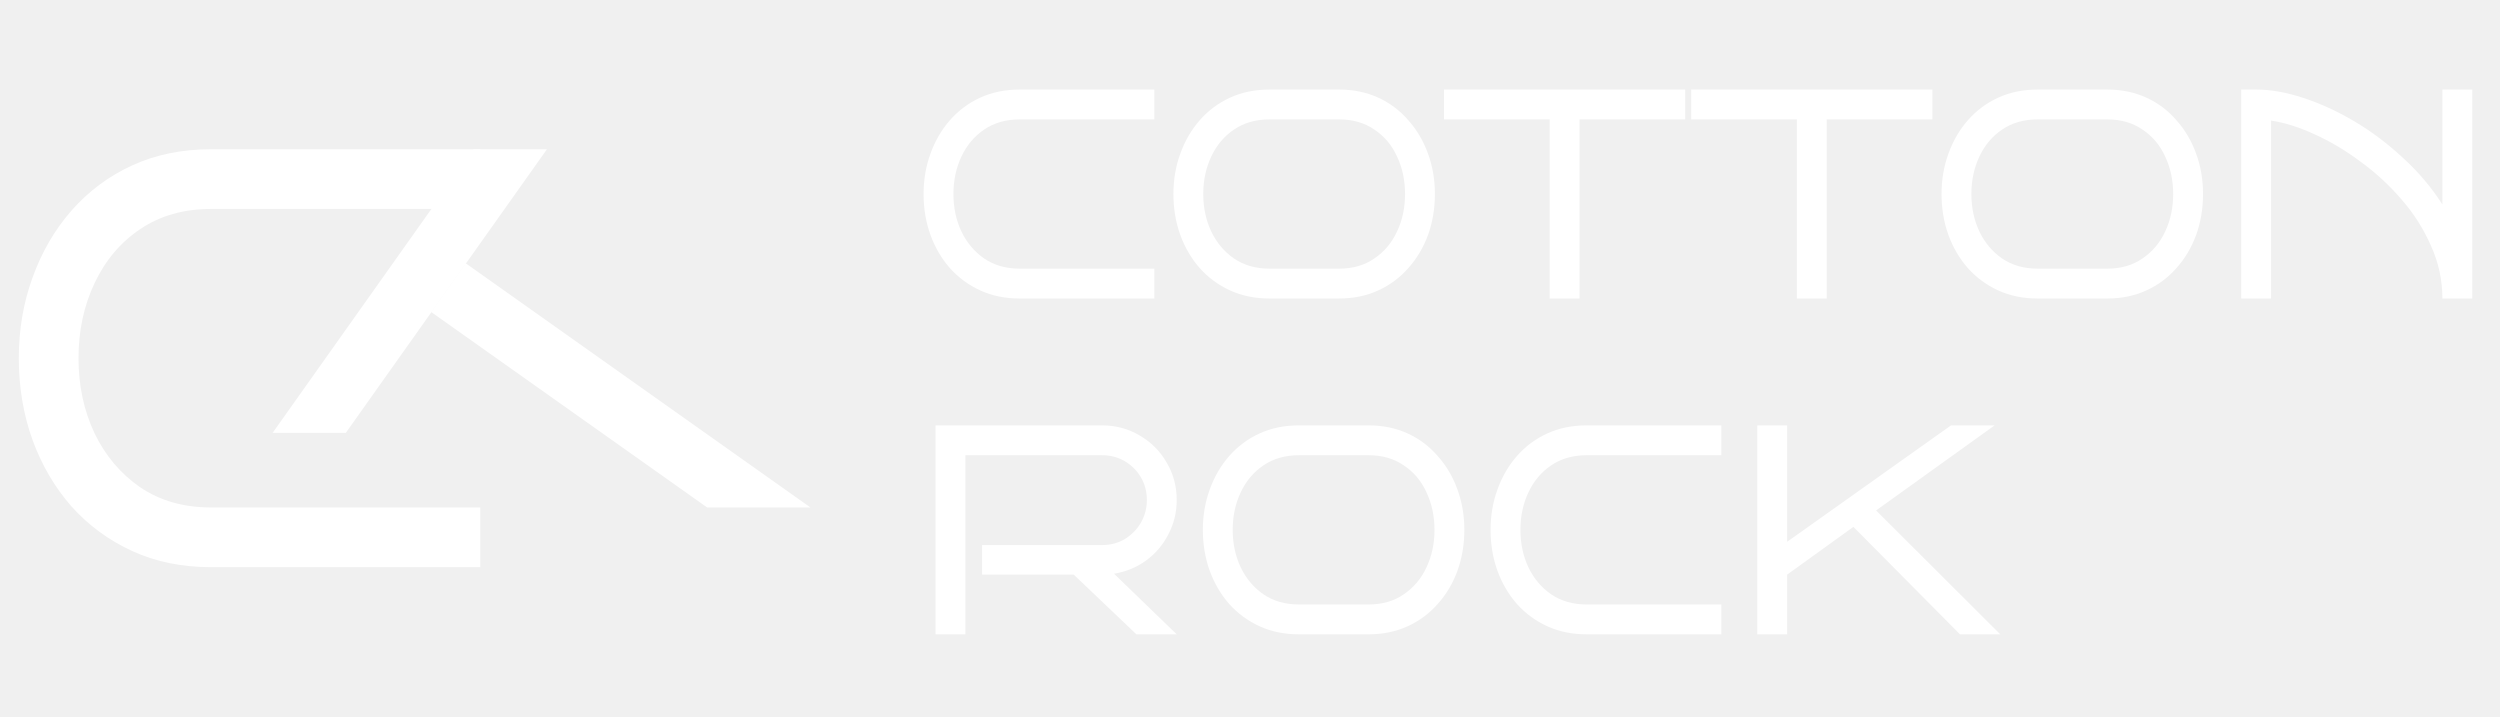
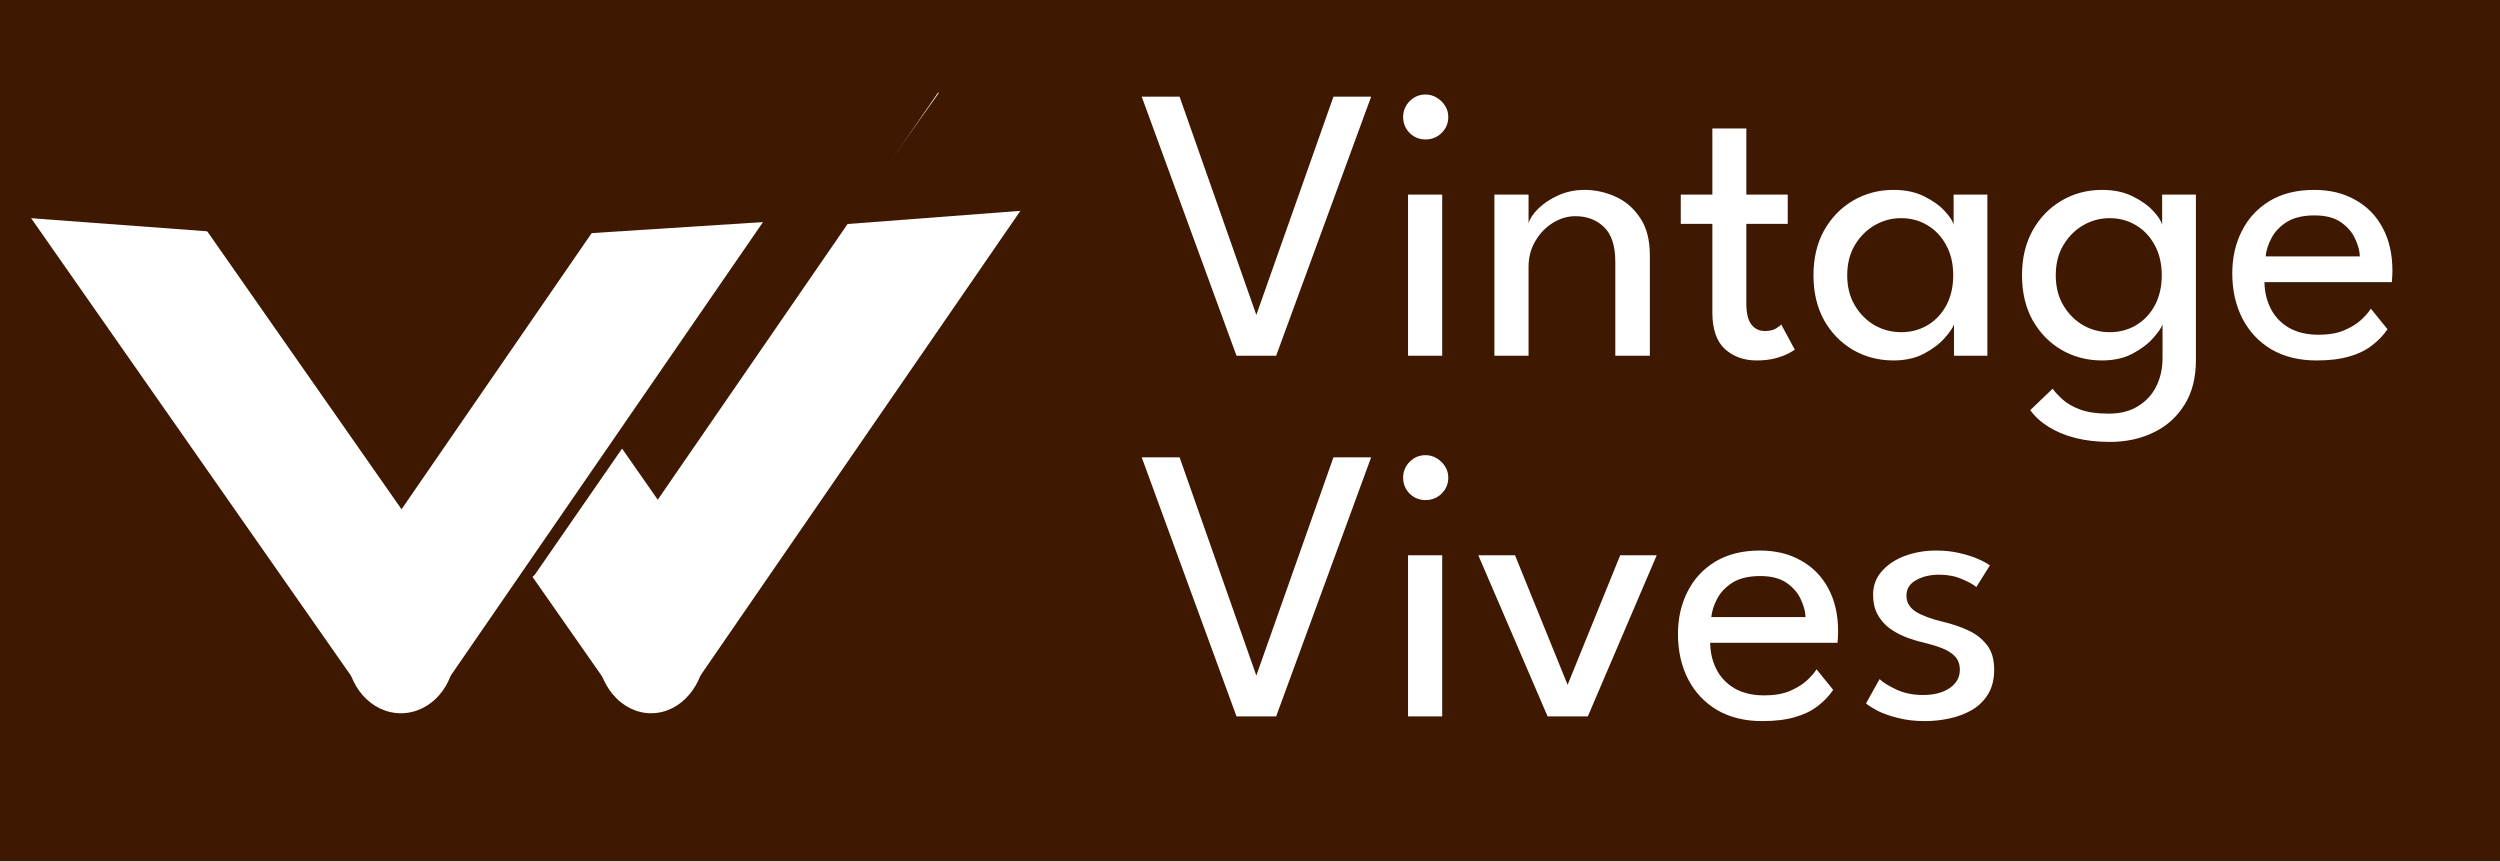
- <svg xmlns="http://www.w3.org/2000/svg" width="335" height="96" viewBox="0 0 335 96" fill="none">
-   <g clip-path="url(#clip0_3257_12)">
-     <path d="M154.68 40H136.64C134.693 40 132.933 39.64 131.36 38.92C129.787 38.2 128.427 37.2 127.28 35.92C126.16 34.64 125.293 33.16 124.68 31.48C124.067 29.773 123.76 27.947 123.76 26C123.76 24.08 124.067 22.28 124.68 20.6C125.293 18.893 126.16 17.4 127.28 16.12C128.427 14.813 129.787 13.8 131.36 13.08C132.933 12.36 134.693 12 136.64 12H154.68V16H136.64C134.8 16 133.213 16.453 131.88 17.36C130.573 18.24 129.56 19.44 128.84 20.96C128.12 22.48 127.76 24.16 127.76 26C127.76 27.84 128.12 29.52 128.84 31.04C129.56 32.533 130.573 33.733 131.88 34.64C133.213 35.547 134.8 36 136.64 36H154.68V40ZM192.277 26C192.277 27.947 191.97 29.773 191.357 31.48C190.743 33.16 189.863 34.64 188.717 35.92C187.597 37.2 186.25 38.2 184.677 38.92C183.103 39.64 181.357 40 179.437 40H170.117C168.17 40 166.41 39.64 164.837 38.92C163.263 38.2 161.903 37.2 160.757 35.92C159.637 34.64 158.77 33.16 158.157 31.48C157.543 29.773 157.237 27.947 157.237 26C157.237 24.08 157.543 22.28 158.157 20.6C158.77 18.893 159.637 17.4 160.757 16.12C161.903 14.813 163.263 13.8 164.837 13.08C166.41 12.36 168.17 12 170.117 12H179.437C181.357 12 183.103 12.36 184.677 13.08C186.25 13.8 187.597 14.813 188.717 16.12C189.863 17.4 190.743 18.893 191.357 20.6C191.97 22.28 192.277 24.08 192.277 26ZM188.277 26C188.277 24.16 187.917 22.48 187.197 20.96C186.503 19.44 185.49 18.24 184.157 17.36C182.85 16.453 181.277 16 179.437 16H170.117C168.277 16 166.69 16.453 165.357 17.36C164.05 18.24 163.037 19.44 162.317 20.96C161.597 22.48 161.237 24.16 161.237 26C161.237 27.84 161.597 29.52 162.317 31.04C163.037 32.533 164.05 33.733 165.357 34.64C166.69 35.547 168.277 36 170.117 36H179.437C181.277 36 182.85 35.547 184.157 34.64C185.49 33.733 186.503 32.533 187.197 31.04C187.917 29.52 188.277 27.84 188.277 26ZM211.654 40H207.654V16H193.494V12H225.814V16H211.654V40ZM244.779 40H240.779V16H226.619V12H258.939V16H244.779V40ZM295.206 26C295.206 27.947 294.9 29.773 294.286 31.48C293.673 33.16 292.793 34.64 291.646 35.92C290.526 37.2 289.18 38.2 287.606 38.92C286.033 39.64 284.286 40 282.366 40H273.046C271.1 40 269.34 39.64 267.766 38.92C266.193 38.2 264.833 37.2 263.686 35.92C262.566 34.64 261.7 33.16 261.086 31.48C260.473 29.773 260.166 27.947 260.166 26C260.166 24.08 260.473 22.28 261.086 20.6C261.7 18.893 262.566 17.4 263.686 16.12C264.833 14.813 266.193 13.8 267.766 13.08C269.34 12.36 271.1 12 273.046 12H282.366C284.286 12 286.033 12.36 287.606 13.08C289.18 13.8 290.526 14.813 291.646 16.12C292.793 17.4 293.673 18.893 294.286 20.6C294.9 22.28 295.206 24.08 295.206 26ZM291.206 26C291.206 24.16 290.846 22.48 290.126 20.96C289.433 19.44 288.42 18.24 287.086 17.36C285.78 16.453 284.206 16 282.366 16H273.046C271.206 16 269.62 16.453 268.286 17.36C266.98 18.24 265.966 19.44 265.246 20.96C264.526 22.48 264.166 24.16 264.166 26C264.166 27.84 264.526 29.52 265.246 31.04C265.966 32.533 266.98 33.733 268.286 34.64C269.62 35.547 271.206 36 273.046 36H282.366C284.206 36 285.78 35.547 287.086 34.64C288.42 33.733 289.433 32.533 290.126 31.04C290.846 29.52 291.206 27.84 291.206 26ZM304.321 40H300.321V12H302.321C304.268 12 306.374 12.373 308.641 13.12C310.934 13.867 313.228 14.92 315.521 16.28C317.814 17.64 319.974 19.267 322.001 21.16C324.054 23.027 325.814 25.107 327.281 27.4V12H331.281V40H327.281C327.281 37.547 326.774 35.2 325.761 32.96C324.774 30.693 323.454 28.613 321.801 26.72C320.148 24.8 318.308 23.107 316.281 21.64C314.281 20.147 312.241 18.933 310.161 18C308.081 17.04 306.134 16.427 304.321 16.16V40ZM157.68 85H152.28L143.88 77H131.6V73.04H147.68C148.8 73.04 149.813 72.773 150.72 72.24C151.627 71.68 152.347 70.947 152.88 70.04C153.413 69.107 153.68 68.093 153.68 67C153.68 65.88 153.413 64.867 152.88 63.96C152.347 63.053 151.627 62.333 150.72 61.8C149.813 61.267 148.8 61 147.68 61H129.36V85H125.36V57H147.68C149.52 57 151.2 57.453 152.72 58.36C154.24 59.24 155.44 60.44 156.32 61.96C157.227 63.48 157.68 65.16 157.68 67C157.68 68.653 157.307 70.187 156.56 71.6C155.84 73.013 154.84 74.187 153.56 75.12C152.307 76.027 150.88 76.613 149.28 76.88L157.68 85ZM196.222 71C196.222 72.947 195.915 74.773 195.302 76.48C194.689 78.16 193.809 79.64 192.662 80.92C191.542 82.2 190.195 83.2 188.622 83.92C187.049 84.64 185.302 85 183.382 85H174.062C172.115 85 170.355 84.64 168.782 83.92C167.209 83.2 165.849 82.2 164.702 80.92C163.582 79.64 162.715 78.16 162.102 76.48C161.489 74.773 161.182 72.947 161.182 71C161.182 69.08 161.489 67.28 162.102 65.6C162.715 63.893 163.582 62.4 164.702 61.12C165.849 59.813 167.209 58.8 168.782 58.08C170.355 57.36 172.115 57 174.062 57H183.382C185.302 57 187.049 57.36 188.622 58.08C190.195 58.8 191.542 59.813 192.662 61.12C193.809 62.4 194.689 63.893 195.302 65.6C195.915 67.28 196.222 69.08 196.222 71ZM192.222 71C192.222 69.16 191.862 67.48 191.142 65.96C190.449 64.44 189.435 63.24 188.102 62.36C186.795 61.453 185.222 61 183.382 61H174.062C172.222 61 170.635 61.453 169.302 62.36C167.995 63.24 166.982 64.44 166.262 65.96C165.542 67.48 165.182 69.16 165.182 71C165.182 72.84 165.542 74.52 166.262 76.04C166.982 77.533 167.995 78.733 169.302 79.64C170.635 80.547 172.222 81 174.062 81H183.382C185.222 81 186.795 80.547 188.102 79.64C189.435 78.733 190.449 77.533 191.142 76.04C191.862 74.52 192.222 72.84 192.222 71ZM230.657 85H212.617C210.67 85 208.91 84.64 207.337 83.92C205.763 83.2 204.403 82.2 203.257 80.92C202.137 79.64 201.27 78.16 200.657 76.48C200.043 74.773 199.737 72.947 199.737 71C199.737 69.08 200.043 67.28 200.657 65.6C201.27 63.893 202.137 62.4 203.257 61.12C204.403 59.813 205.763 58.8 207.337 58.08C208.91 57.36 210.67 57 212.617 57H230.657V61H212.617C210.777 61 209.19 61.453 207.857 62.36C206.55 63.24 205.537 64.44 204.817 65.96C204.097 67.48 203.737 69.16 203.737 71C203.737 72.84 204.097 74.52 204.817 76.04C205.537 77.533 206.55 78.733 207.857 79.64C209.19 80.547 210.777 81 212.617 81H230.657V85ZM268.037 85H262.637L248.357 70.6L239.477 77V85H235.477V57H239.477V72.6L261.437 57H267.277L251.397 68.4L268.037 85Z" fill="white" />
-     <path d="M64.36 76H28.28C24.387 76 20.867 75.28 17.72 73.84C14.573 72.4 11.853 70.4 9.56 67.84C7.32 65.28 5.587 62.32 4.36 58.96C3.133 55.547 2.52 51.893 2.52 48C2.52 44.16 3.133 40.56 4.36 37.2C5.587 33.787 7.32 30.8 9.56 28.24C11.853 25.627 14.573 23.6 17.72 22.16C20.867 20.72 24.387 20 28.28 20H64.36V28H28.28C24.6 28 21.427 28.907 18.76 30.72C16.147 32.48 14.12 34.88 12.68 37.92C11.24 40.96 10.52 44.32 10.52 48C10.52 51.68 11.24 55.04 12.68 58.08C14.12 61.067 16.147 63.467 18.76 65.28C21.427 67.093 24.6 68 28.28 68H64.36V76Z" fill="white" />
-     <path d="M73.291 20L46.341 58H36.533L63.483 20H73.291Z" fill="white" />
-     <path d="M108.597 68H94.755L57.774 41.806L62.399 35.277L108.597 68Z" fill="white" />
+ <svg xmlns="http://www.w3.org/2000/svg" width="1019" height="351" viewBox="0 0 1019 351" fill="none">
+   <g clip-path="url(#clip0_1_2)">
+     <rect width="1019" height="351" fill="#3E1800" />
+     <path d="M520.16 145H504L465.36 39.4H480.8L512.08 128.36L543.52 39.4H558.88L520.16 145ZM573.92 145V79.32H587.84V145H573.92ZM581.04 56.84C578.533 56.84 576.373 55.96 574.56 54.2C572.8 52.387 571.92 50.227 571.92 47.72C571.92 45.213 572.8 43.053 574.56 41.24C576.373 39.427 578.533 38.52 581.04 38.52C582.693 38.52 584.213 38.947 585.6 39.8C587.04 40.653 588.187 41.773 589.04 43.16C589.893 44.493 590.32 46.013 590.32 47.72C590.32 50.227 589.413 52.387 587.6 54.2C585.787 55.96 583.6 56.84 581.04 56.84ZM645.839 77.4C650.159 77.4 654.345 78.307 658.399 80.12C662.505 81.933 665.865 84.813 668.479 88.76C671.145 92.653 672.479 97.747 672.479 104.04V145H658.399V106.76C658.399 100.253 656.879 95.533 653.839 92.6C650.799 89.613 646.879 88.12 642.079 88.12C638.932 88.12 635.892 89.027 632.959 90.84C630.079 92.6 627.705 95.053 625.839 98.2C623.972 101.293 623.039 104.813 623.039 108.76V145H609.119V79.32H623.039V91C623.519 89.187 624.825 87.213 626.959 85.08C629.092 82.947 631.812 81.133 635.119 79.64C638.425 78.147 641.999 77.4 645.839 77.4ZM685.081 79.32H697.961V52.36H711.801V79.32H728.681V91.24H711.801V123.72C711.801 127.56 712.468 130.387 713.801 132.2C715.188 134.013 717.028 134.92 719.321 134.92C721.348 134.92 722.921 134.547 724.041 133.8C725.161 133.053 725.828 132.547 726.041 132.28L731.561 142.52C731.241 142.787 730.388 143.293 729.001 144.04C727.615 144.787 725.828 145.453 723.641 146.04C721.455 146.627 718.895 146.92 715.961 146.92C710.841 146.92 706.548 145.373 703.081 142.28C699.668 139.133 697.961 134.173 697.961 127.4V91.24H685.081V79.32ZM796.45 145V132.2C796.023 133.533 794.77 135.373 792.69 137.72C790.663 140.067 787.863 142.2 784.29 144.12C780.77 145.987 776.61 146.92 771.81 146.92C765.73 146.92 760.21 145.48 755.25 142.6C750.343 139.72 746.423 135.693 743.49 130.52C740.61 125.293 739.17 119.187 739.17 112.2C739.17 105.213 740.61 99.133 743.49 93.96C746.423 88.733 750.343 84.68 755.25 81.8C760.21 78.867 765.73 77.4 771.81 77.4C776.557 77.4 780.663 78.253 784.13 79.96C787.65 81.667 790.45 83.64 792.53 85.88C794.663 88.12 795.917 90.04 796.29 91.64V79.32H810.05V145H796.45ZM752.93 112.2C752.93 116.947 753.97 121.053 756.05 124.52C758.13 127.987 760.823 130.68 764.13 132.6C767.49 134.467 771.063 135.4 774.85 135.4C778.903 135.4 782.53 134.44 785.73 132.52C788.93 130.6 791.463 127.907 793.33 124.44C795.197 120.92 796.13 116.84 796.13 112.2C796.13 107.56 795.197 103.507 793.33 100.04C791.463 96.52 788.93 93.8 785.73 91.88C782.53 89.907 778.903 88.92 774.85 88.92C771.063 88.92 767.49 89.88 764.13 91.8C760.823 93.72 758.13 96.413 756.05 99.88C753.97 103.347 752.93 107.453 752.93 112.2ZM860.01 180.12C854.837 180.12 850.143 179.587 845.93 178.52C841.77 177.453 838.117 175.933 834.97 173.96C831.877 172.04 829.397 169.773 827.53 167.16L836.65 158.44C837.663 159.827 839.023 161.293 840.73 162.84C842.49 164.44 844.863 165.8 847.85 166.92C850.837 168.04 854.73 168.6 859.53 168.6C864.223 168.6 868.197 167.587 871.45 165.56C874.703 163.587 877.183 160.893 878.89 157.48C880.597 154.067 881.45 150.227 881.45 145.96V143.8H895.05V146.84C895.05 154.093 893.477 160.173 890.33 165.08C887.237 170.04 883.05 173.773 877.77 176.28C872.49 178.84 866.57 180.12 860.01 180.12ZM881.45 145V132.2C881.023 133.533 879.77 135.373 877.69 137.72C875.663 140.067 872.863 142.2 869.29 144.12C865.77 145.987 861.61 146.92 856.81 146.92C850.73 146.92 845.21 145.48 840.25 142.6C835.343 139.72 831.423 135.693 828.49 130.52C825.61 125.293 824.17 119.187 824.17 112.2C824.17 105.213 825.61 99.133 828.49 93.96C831.423 88.733 835.343 84.68 840.25 81.8C845.21 78.867 850.73 77.4 856.81 77.4C861.557 77.4 865.663 78.253 869.13 79.96C872.65 81.667 875.45 83.64 877.53 85.88C879.663 88.12 880.917 90.04 881.29 91.64V79.32H895.05V145H881.45ZM837.93 112.2C837.93 116.947 838.97 121.053 841.05 124.52C843.13 127.987 845.823 130.68 849.13 132.6C852.49 134.467 856.063 135.4 859.85 135.4C863.903 135.4 867.53 134.44 870.73 132.52C873.93 130.6 876.463 127.907 878.33 124.44C880.197 120.92 881.13 116.84 881.13 112.2C881.13 107.56 880.197 103.507 878.33 100.04C876.463 96.52 873.93 93.8 870.73 91.88C867.53 89.907 863.903 88.92 859.85 88.92C856.063 88.92 852.49 89.88 849.13 91.8C845.823 93.72 843.13 96.413 841.05 99.88C838.97 103.347 837.93 107.453 837.93 112.2ZM922.995 115C923.048 118.947 923.902 122.547 925.555 125.8C927.208 129.053 929.662 131.64 932.915 133.56C936.222 135.48 940.275 136.44 945.075 136.44C949.128 136.44 952.568 135.853 955.395 134.68C958.275 133.453 960.622 132.013 962.435 130.36C964.248 128.653 965.555 127.133 966.355 125.8L973.155 134.2C971.395 136.76 969.235 139 966.675 140.92C964.168 142.84 961.102 144.307 957.475 145.32C953.848 146.387 949.422 146.92 944.195 146.92C937.155 146.92 931.048 145.427 925.875 142.44C920.755 139.4 916.808 135.213 914.035 129.88C911.262 124.493 909.875 118.333 909.875 111.4C909.875 105 911.182 99.24 913.795 94.12C916.408 88.947 920.195 84.867 925.155 81.88C930.168 78.893 936.195 77.4 943.235 77.4C949.688 77.4 955.288 78.76 960.035 81.48C964.835 84.147 968.542 87.933 971.155 92.84C973.822 97.747 975.155 103.613 975.155 110.44C975.155 110.867 975.128 111.64 975.075 112.76C975.022 113.827 974.968 114.573 974.915 115H922.995ZM961.875 104.52C961.822 102.333 961.182 99.933 959.955 97.32C958.782 94.707 956.862 92.467 954.195 90.6C951.528 88.733 947.928 87.8 943.395 87.8C938.702 87.8 934.915 88.707 932.035 90.52C929.208 92.333 927.128 94.547 925.795 97.16C924.462 99.72 923.688 102.173 923.475 104.52H961.875ZM520.16 292H504L465.36 186.4H480.8L512.08 275.36L543.52 186.4H558.88L520.16 292ZM573.92 292V226.32H587.84V292H573.92ZM581.04 203.84C578.533 203.84 576.373 202.96 574.56 201.2C572.8 199.387 571.92 197.227 571.92 194.72C571.92 192.213 572.8 190.053 574.56 188.24C576.373 186.427 578.533 185.52 581.04 185.52C582.693 185.52 584.213 185.947 585.6 186.8C587.04 187.653 588.187 188.773 589.04 190.16C589.893 191.493 590.32 193.013 590.32 194.72C590.32 197.227 589.413 199.387 587.6 201.2C585.787 202.96 583.6 203.84 581.04 203.84ZM602.559 226.32H617.519L638.959 279.12L660.399 226.32H675.279L647.199 292H630.799L602.559 226.32ZM697.058 262C697.111 265.947 697.964 269.547 699.618 272.8C701.271 276.053 703.724 278.64 706.978 280.56C710.284 282.48 714.338 283.44 719.138 283.44C723.191 283.44 726.631 282.853 729.458 281.68C732.338 280.453 734.684 279.013 736.498 277.36C738.311 275.653 739.618 274.133 740.418 272.8L747.218 281.2C745.458 283.76 743.298 286 740.738 287.92C738.231 289.84 735.164 291.307 731.538 292.32C727.911 293.387 723.484 293.92 718.258 293.92C711.218 293.92 705.111 292.427 699.938 289.44C694.818 286.4 690.871 282.213 688.098 276.88C685.324 271.493 683.938 265.333 683.938 258.4C683.938 252 685.244 246.24 687.858 241.12C690.471 235.947 694.258 231.867 699.218 228.88C704.231 225.893 710.258 224.4 717.298 224.4C723.751 224.4 729.351 225.76 734.098 228.48C738.898 231.147 742.604 234.933 745.218 239.84C747.884 244.747 749.218 250.613 749.218 257.44C749.218 257.867 749.191 258.64 749.138 259.76C749.084 260.827 749.031 261.573 748.978 262H697.058ZM735.938 251.52C735.884 249.333 735.244 246.933 734.018 244.32C732.844 241.707 730.924 239.467 728.258 237.6C725.591 235.733 721.991 234.8 717.458 234.8C712.764 234.8 708.978 235.707 706.098 237.52C703.271 239.333 701.191 241.547 699.858 244.16C698.524 246.72 697.751 249.173 697.538 251.52H735.938ZM789.228 224.4C792.641 224.4 795.814 224.747 798.748 225.44C801.734 226.133 804.294 226.96 806.428 227.92C808.614 228.88 810.161 229.733 811.068 230.48L805.548 239.28C804.481 238.32 802.561 237.253 799.788 236.08C797.014 234.853 793.921 234.24 790.508 234.24C786.774 234.24 783.601 234.987 780.988 236.48C778.374 237.92 777.068 240.027 777.068 242.8C777.068 245.573 778.401 247.787 781.068 249.44C783.788 251.04 787.414 252.373 791.948 253.44C795.574 254.293 798.961 255.44 802.108 256.88C805.308 258.32 807.894 260.32 809.868 262.88C811.841 265.387 812.828 268.747 812.828 272.96C812.828 276.8 812.028 280.08 810.428 282.8C808.828 285.467 806.668 287.627 803.948 289.28C801.228 290.88 798.188 292.053 794.828 292.8C791.468 293.547 788.054 293.92 784.588 293.92C780.534 293.92 776.881 293.493 773.628 292.64C770.374 291.84 767.628 290.88 765.388 289.76C763.201 288.587 761.601 287.573 760.588 286.72L766.108 276.8C767.494 278.133 769.761 279.547 772.908 281.04C776.108 282.533 779.734 283.28 783.788 283.28C788.268 283.28 791.894 282.347 794.668 280.48C797.441 278.56 798.828 276.08 798.828 273.04C798.828 270.747 798.161 268.907 796.828 267.52C795.494 266.133 793.708 265.013 791.468 264.16C789.228 263.307 786.774 262.56 784.108 261.92C781.548 261.333 779.041 260.56 776.588 259.6C774.188 258.64 771.974 257.413 769.948 255.92C767.974 254.373 766.401 252.507 765.228 250.32C764.054 248.08 763.468 245.467 763.468 242.48C763.468 238.693 764.668 235.467 767.068 232.8C769.468 230.08 772.614 228 776.508 226.56C780.401 225.12 784.641 224.4 789.228 224.4Z" fill="white" />
+     <path d="M10.408 85.669L56.114 53.719L193.366 250.066L147.66 282.017L10.408 85.669Z" fill="white" />
+     <path d="M382.369 37.719L427.644 68.892L278.683 285.244L233.407 254.071L382.369 37.719Z" fill="white" />
+     <path d="M274.417 46.719L319.693 77.892L176.683 285.6L131.407 254.428L274.417 46.719Z" fill="white" />
+     <path d="M217.031 235.107L262.355 203.425L297.731 254.033L252.407 285.715L217.031 235.107Z" fill="white" />
+     <path d="M88.274 94.558L-3 87.788L62.172 6.835L88.274 94.558Z" fill="#3E1800" />
+     <path d="M240.567 95.044L267.542 7.584L331.904 89.183L240.567 95.044Z" fill="#3E1800" />
+     <path d="M431.805 84.73L344.497 91.374L409.721 0L431.805 84.73Z" fill="#3E1800" />
+     <path d="M217.505 234.942L253.551 182.846L278.833 219.062L217.505 234.942Z" fill="white" />
+     <path d="M185.407 265.719C185.407 279.526 175.558 290.719 163.407 290.719C151.257 290.719 141.407 279.526 141.407 265.719C141.407 251.912 151.257 240.719 163.407 240.719C175.558 240.719 185.407 251.912 185.407 265.719Z" fill="white" />
+     <path d="M287.407 264.719C287.407 279.079 277.558 290.719 265.407 290.719C253.257 290.719 243.407 279.079 243.407 264.719C243.407 250.36 253.257 238.719 265.407 238.719C277.558 238.719 287.407 250.36 287.407 264.719Z" fill="white" />
  </g>
  <defs>
-     <clipPath id="clip0_3257_12">
-       <rect width="335" height="96" fill="white" />
+     <clipPath id="clip0_1_2">
+       <rect width="1019" height="351" fill="white" />
    </clipPath>
  </defs>
</svg>
